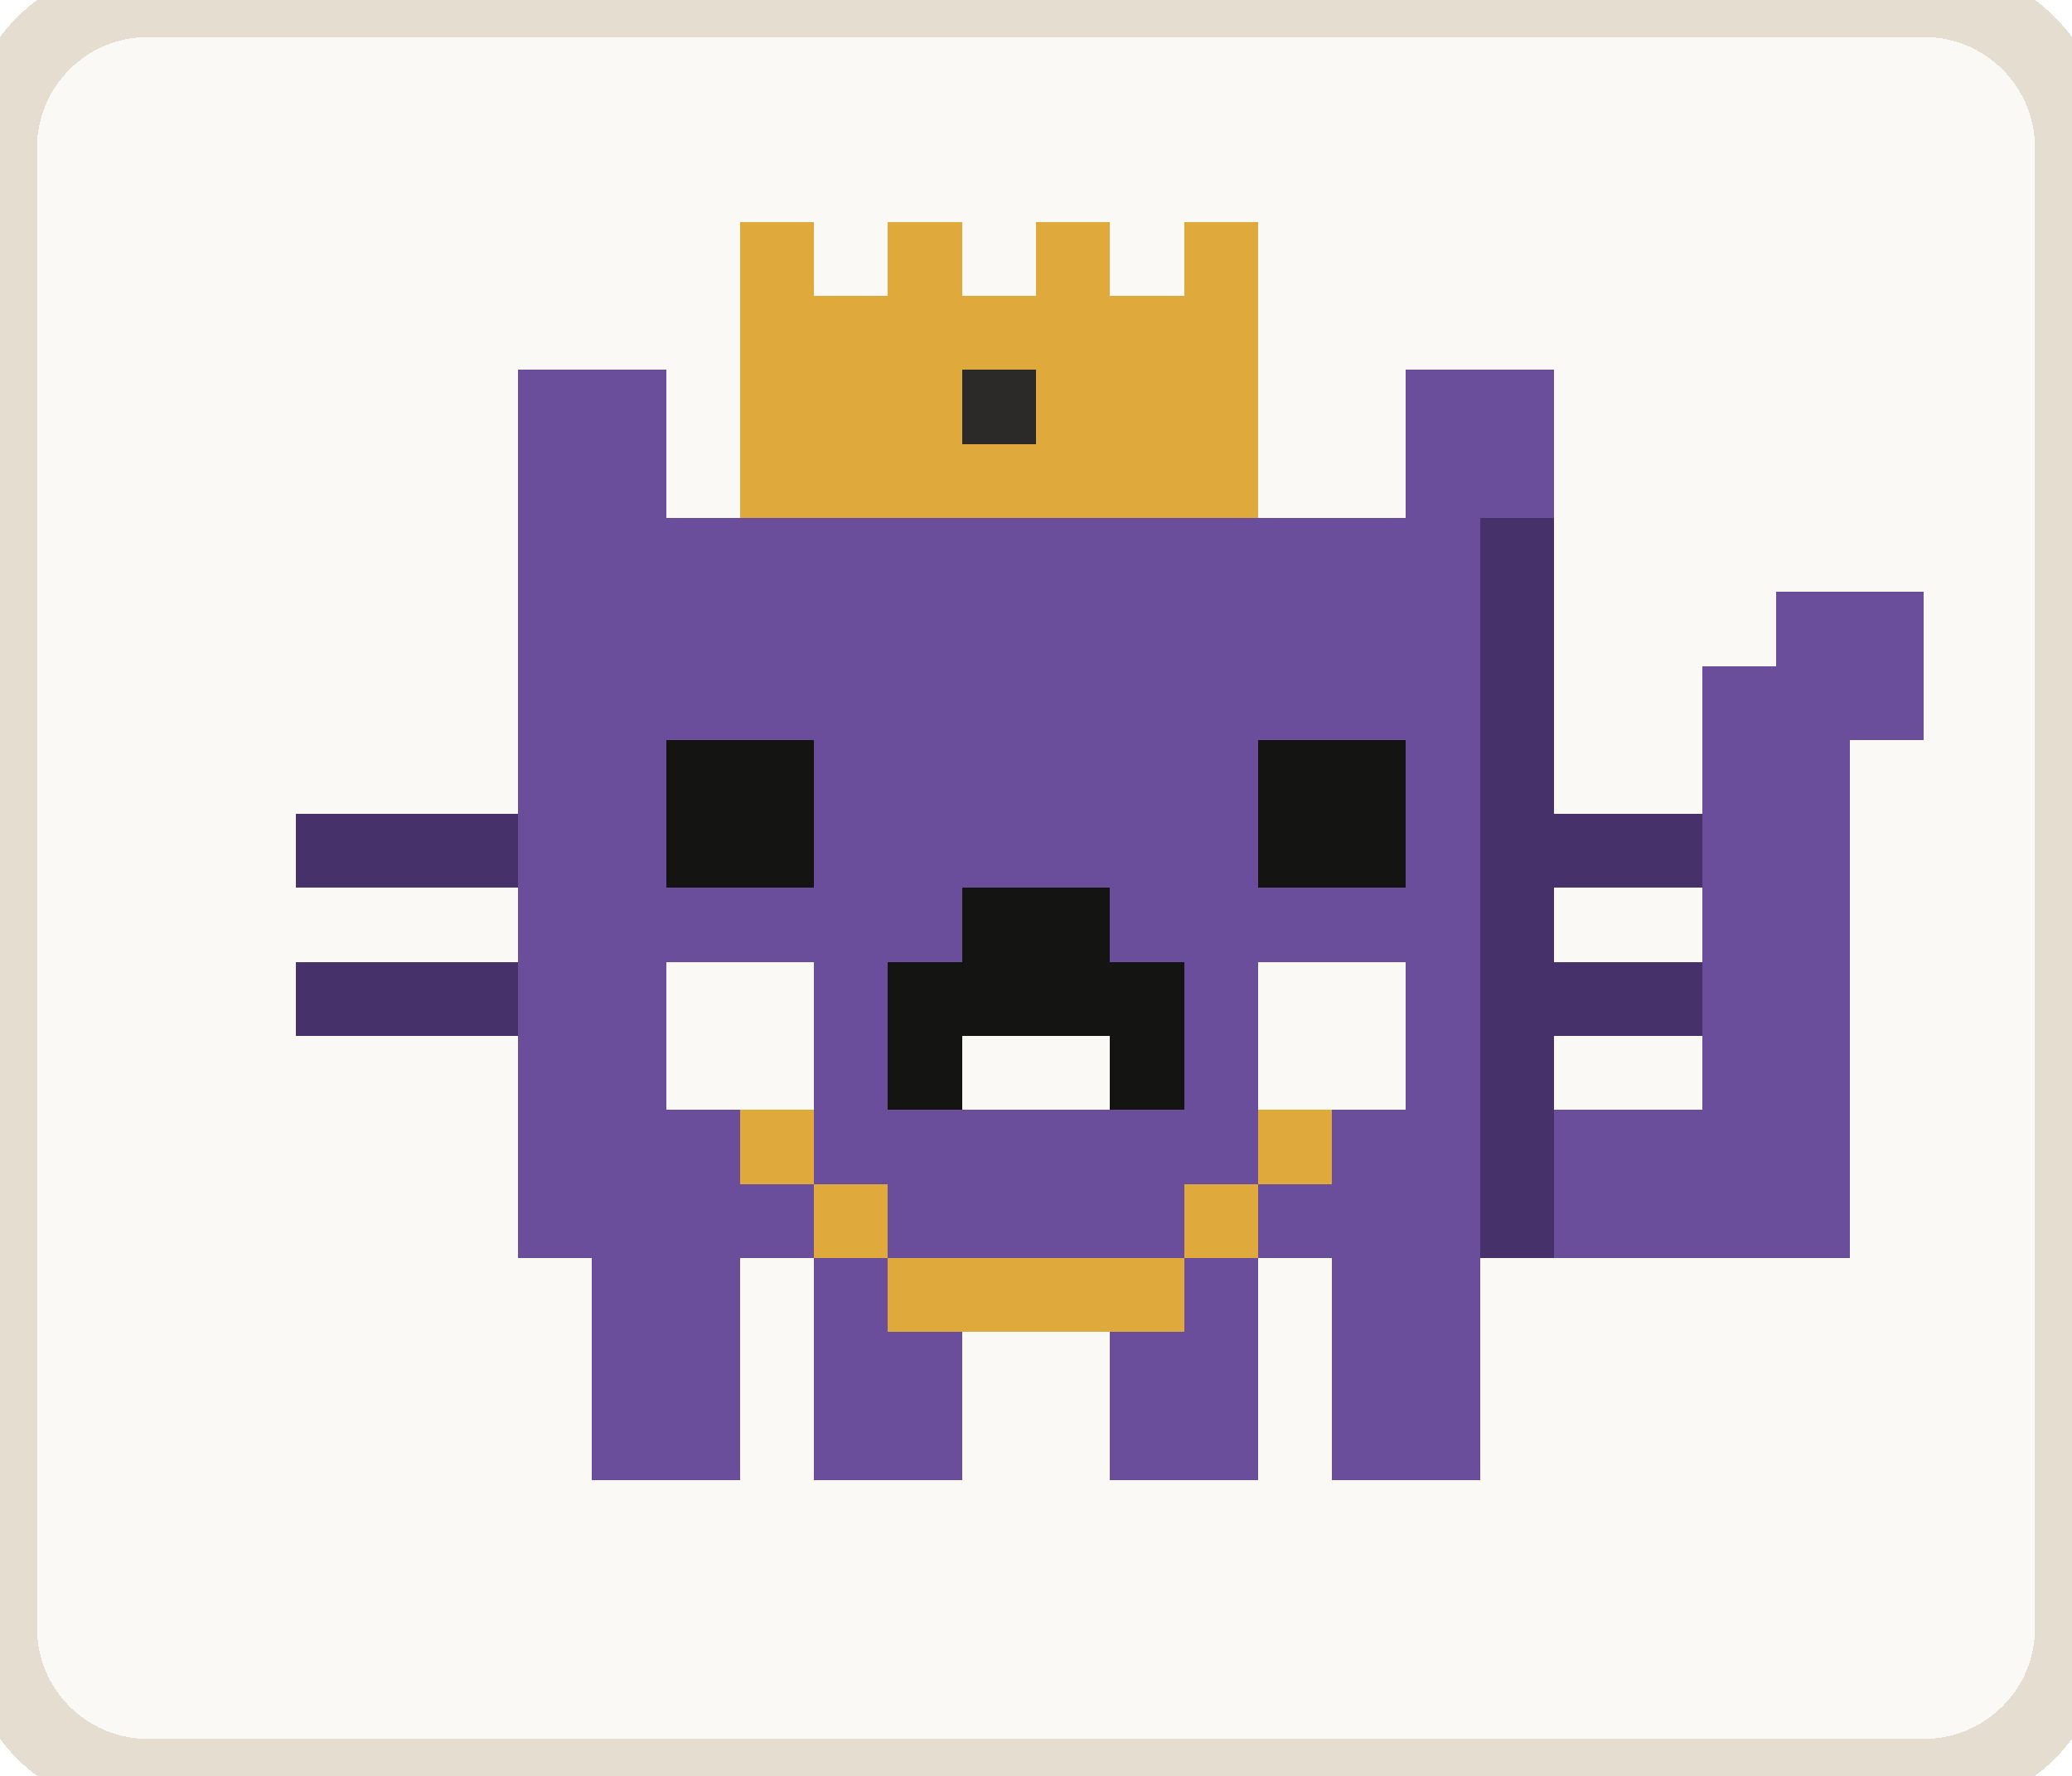
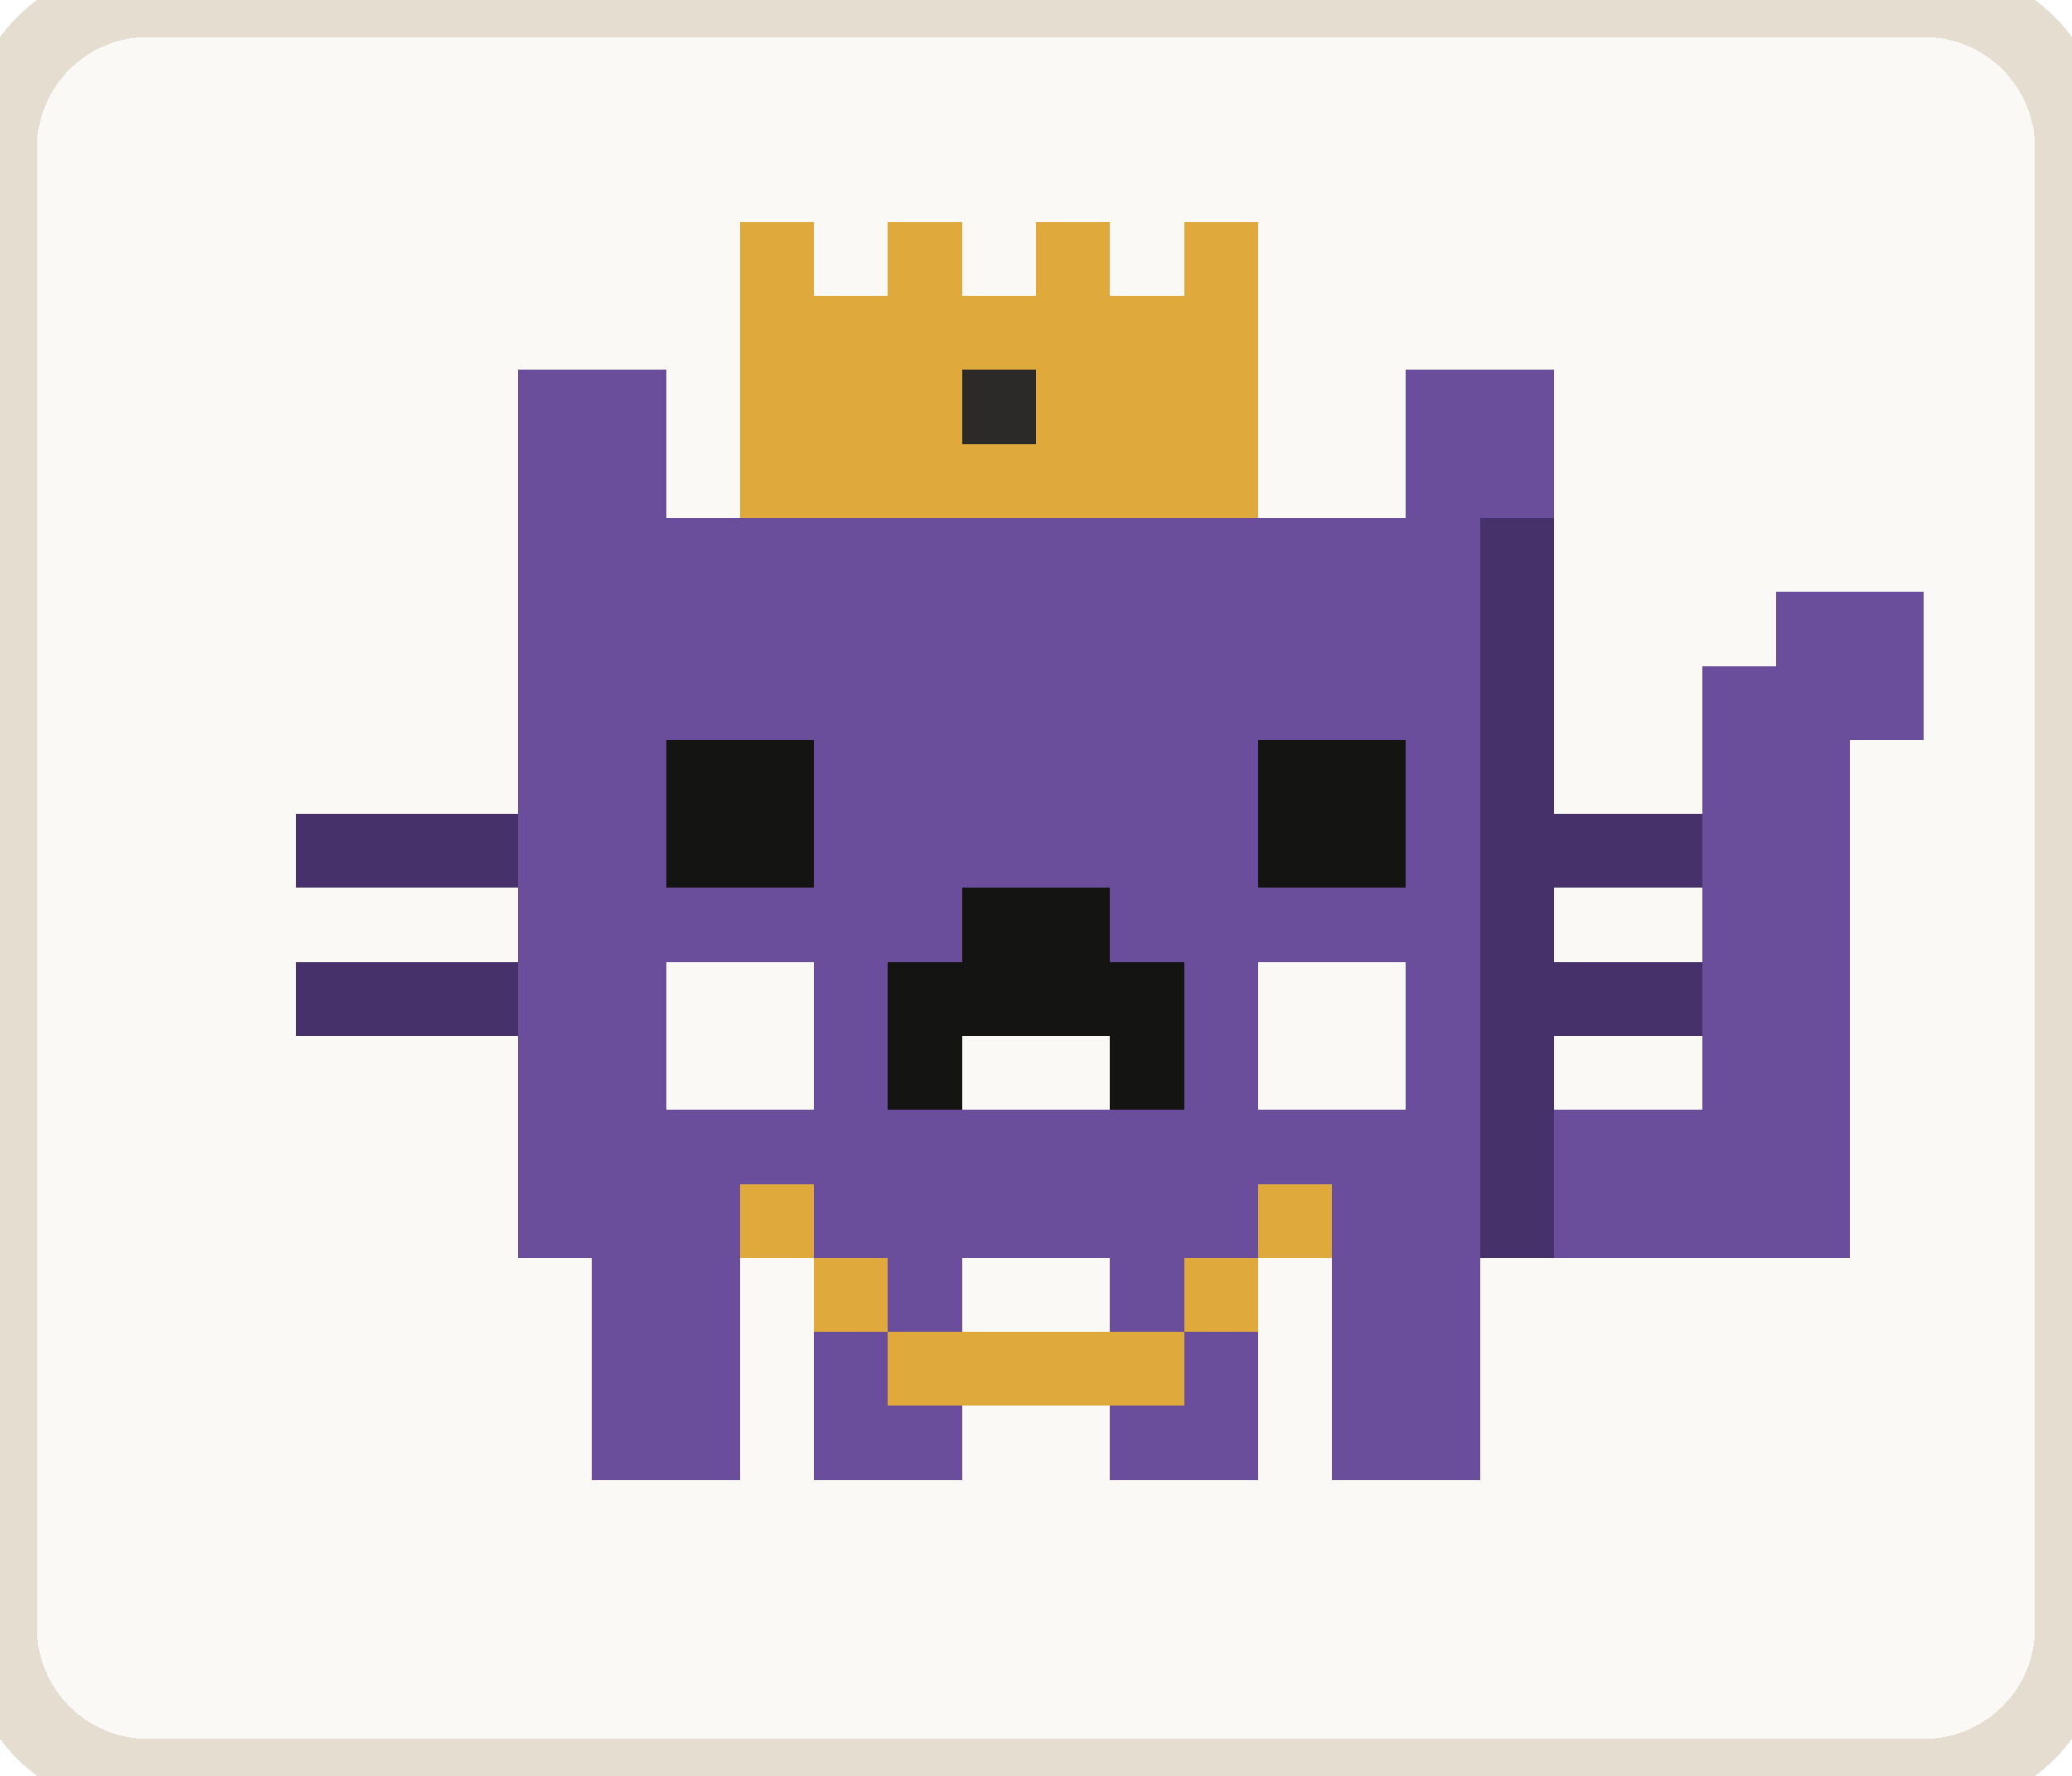
<svg xmlns="http://www.w3.org/2000/svg" viewBox="0 0 28 24" width="224" height="192" shape-rendering="crispEdges" role="img" aria-label="Кот-оркестратор: Запускает субагентов и не путается">
  <rect width="28" height="24" rx="2" fill="#FAF9F5" stroke="#E5DED0" />
  <g transform="translate(2 2)">
    <g class="cat-tail">
      <rect x="22" y="6" width="2" height="1" fill="#6B4E9B" />
      <rect x="21" y="7" width="3" height="1" fill="#6B4E9B" />
      <rect x="21" y="8" width="2" height="1" fill="#6B4E9B" />
      <rect x="21" y="9" width="2" height="1" fill="#6B4E9B" />
      <rect x="21" y="10" width="2" height="1" fill="#6B4E9B" />
      <rect x="21" y="11" width="2" height="1" fill="#6B4E9B" />
      <rect x="21" y="12" width="2" height="1" fill="#6B4E9B" />
      <rect x="19" y="13" width="4" height="1" fill="#6B4E9B" />
      <rect x="19" y="14" width="4" height="1" fill="#6B4E9B" />
    </g>
    <g class="cat-body">
      <rect x="5" y="3" width="2" height="1" fill="#6B4E9B" />
      <rect x="17" y="3" width="2" height="1" fill="#6B4E9B" />
      <rect x="5" y="4" width="2" height="1" fill="#6B4E9B" />
      <rect x="17" y="4" width="2" height="1" fill="#6B4E9B" />
      <rect x="5" y="5" width="13" height="1" fill="#6B4E9B" />
      <rect x="18" y="5" width="1" height="1" fill="#46316B" />
      <rect x="5" y="6" width="13" height="1" fill="#6B4E9B" />
      <rect x="18" y="6" width="1" height="1" fill="#46316B" />
      <rect x="5" y="7" width="13" height="1" fill="#6B4E9B" />
      <rect x="18" y="7" width="1" height="1" fill="#46316B" />
      <rect x="5" y="8" width="13" height="1" fill="#6B4E9B" />
      <rect x="18" y="8" width="1" height="1" fill="#46316B" />
      <rect x="2" y="9" width="3" height="1" fill="#46316B" />
      <rect x="5" y="9" width="13" height="1" fill="#6B4E9B" />
      <rect x="18" y="9" width="3" height="1" fill="#46316B" />
      <rect x="5" y="10" width="6" height="1" fill="#6B4E9B" />
      <rect x="11" y="10" width="2" height="1" fill="#141413" />
      <rect x="13" y="10" width="5" height="1" fill="#6B4E9B" />
      <rect x="18" y="10" width="1" height="1" fill="#46316B" />
      <rect x="2" y="11" width="3" height="1" fill="#46316B" />
      <rect x="5" y="11" width="2" height="1" fill="#6B4E9B" />
      <rect x="7" y="11" width="2" height="1" fill="#FAF9F5" />
      <rect x="9" y="11" width="6" height="1" fill="#6B4E9B" />
      <rect x="15" y="11" width="2" height="1" fill="#FAF9F5" />
      <rect x="17" y="11" width="1" height="1" fill="#6B4E9B" />
      <rect x="18" y="11" width="3" height="1" fill="#46316B" />
      <rect x="5" y="12" width="2" height="1" fill="#6B4E9B" />
      <rect x="7" y="12" width="2" height="1" fill="#FAF9F5" />
      <rect x="9" y="12" width="6" height="1" fill="#6B4E9B" />
      <rect x="15" y="12" width="2" height="1" fill="#FAF9F5" />
      <rect x="17" y="12" width="1" height="1" fill="#6B4E9B" />
      <rect x="18" y="12" width="1" height="1" fill="#46316B" />
-       <rect x="5" y="13" width="3" height="1" fill="#6B4E9B" />
-       <rect x="8" y="13" width="1" height="1" fill="#E0A93B" />
-       <rect x="9" y="13" width="6" height="1" fill="#6B4E9B" />
-       <rect x="15" y="13" width="1" height="1" fill="#E0A93B" />
-       <rect x="16" y="13" width="2" height="1" fill="#6B4E9B" />
+       <rect x="5" y="13" width="13" height="1" fill="#6B4E9B" />
      <rect x="18" y="13" width="1" height="1" fill="#46316B" />
-       <rect x="5" y="14" width="4" height="1" fill="#6B4E9B" />
-       <rect x="9" y="14" width="1" height="1" fill="#E0A93B" />
-       <rect x="10" y="14" width="4" height="1" fill="#6B4E9B" />
-       <rect x="14" y="14" width="1" height="1" fill="#E0A93B" />
-       <rect x="15" y="14" width="3" height="1" fill="#6B4E9B" />
+       <rect x="5" y="14" width="3" height="1" fill="#6B4E9B" />
+       <rect x="8" y="14" width="1" height="1" fill="#E0A93B" />
+       <rect x="9" y="14" width="6" height="1" fill="#6B4E9B" />
+       <rect x="15" y="14" width="1" height="1" fill="#E0A93B" />
+       <rect x="16" y="14" width="2" height="1" fill="#6B4E9B" />
      <rect x="18" y="14" width="1" height="1" fill="#46316B" />
      <rect x="6" y="15" width="2" height="1" fill="#6B4E9B" />
-       <rect x="9" y="15" width="1" height="1" fill="#6B4E9B" />
-       <rect x="10" y="15" width="4" height="1" fill="#E0A93B" />
-       <rect x="14" y="15" width="1" height="1" fill="#6B4E9B" />
+       <rect x="9" y="15" width="1" height="1" fill="#E0A93B" />
+       <rect x="10" y="15" width="1" height="1" fill="#6B4E9B" />
+       <rect x="13" y="15" width="1" height="1" fill="#6B4E9B" />
+       <rect x="14" y="15" width="1" height="1" fill="#E0A93B" />
      <rect x="16" y="15" width="2" height="1" fill="#6B4E9B" />
      <rect x="6" y="16" width="2" height="1" fill="#6B4E9B" />
-       <rect x="9" y="16" width="2" height="1" fill="#6B4E9B" />
-       <rect x="13" y="16" width="2" height="1" fill="#6B4E9B" />
+       <rect x="9" y="16" width="1" height="1" fill="#6B4E9B" />
+       <rect x="10" y="16" width="4" height="1" fill="#E0A93B" />
+       <rect x="14" y="16" width="1" height="1" fill="#6B4E9B" />
      <rect x="16" y="16" width="2" height="1" fill="#6B4E9B" />
      <rect x="6" y="17" width="2" height="1" fill="#6B4E9B" />
      <rect x="9" y="17" width="2" height="1" fill="#6B4E9B" />
      <rect x="13" y="17" width="2" height="1" fill="#6B4E9B" />
      <rect x="16" y="17" width="2" height="1" fill="#6B4E9B" />
    </g>
    <g class="cat-eyes">
      <rect x="7" y="8" width="2" height="1" fill="#141413" />
      <rect x="15" y="8" width="2" height="1" fill="#141413" />
      <rect x="7" y="9" width="2" height="1" fill="#141413" />
      <rect x="15" y="9" width="2" height="1" fill="#141413" />
    </g>
    <g class="cat-eyes-shut">
      <rect x="7" y="9" width="2" height="1" fill="#141413" />
      <rect x="15" y="9" width="2" height="1" fill="#141413" />
    </g>
    <g class="cat-mouth">
      <rect x="10" y="12" width="4" height="1" fill="#141413" />
    </g>
    <g class="cat-mouth-open">
      <rect x="10" y="11" width="4" height="1" fill="#141413" />
      <rect x="10" y="12" width="1" height="1" fill="#141413" />
      <rect x="11" y="12" width="2" height="1" fill="#FAF9F5" />
      <rect x="13" y="12" width="1" height="1" fill="#141413" />
    </g>
    <g class="cat-hat">
      <rect x="8" y="1" width="1" height="1" fill="#E0A93B" />
      <rect x="10" y="1" width="1" height="1" fill="#E0A93B" />
      <rect x="12" y="1" width="1" height="1" fill="#E0A93B" />
      <rect x="14" y="1" width="1" height="1" fill="#E0A93B" />
      <rect x="8" y="2" width="7" height="1" fill="#E0A93B" />
      <rect x="8" y="3" width="3" height="1" fill="#E0A93B" />
      <rect x="11" y="3" width="1" height="1" fill="#2B2A28" />
      <rect x="12" y="3" width="3" height="1" fill="#E0A93B" />
      <rect x="8" y="4" width="7" height="1" fill="#E0A93B" />
    </g>
  </g>
</svg>
